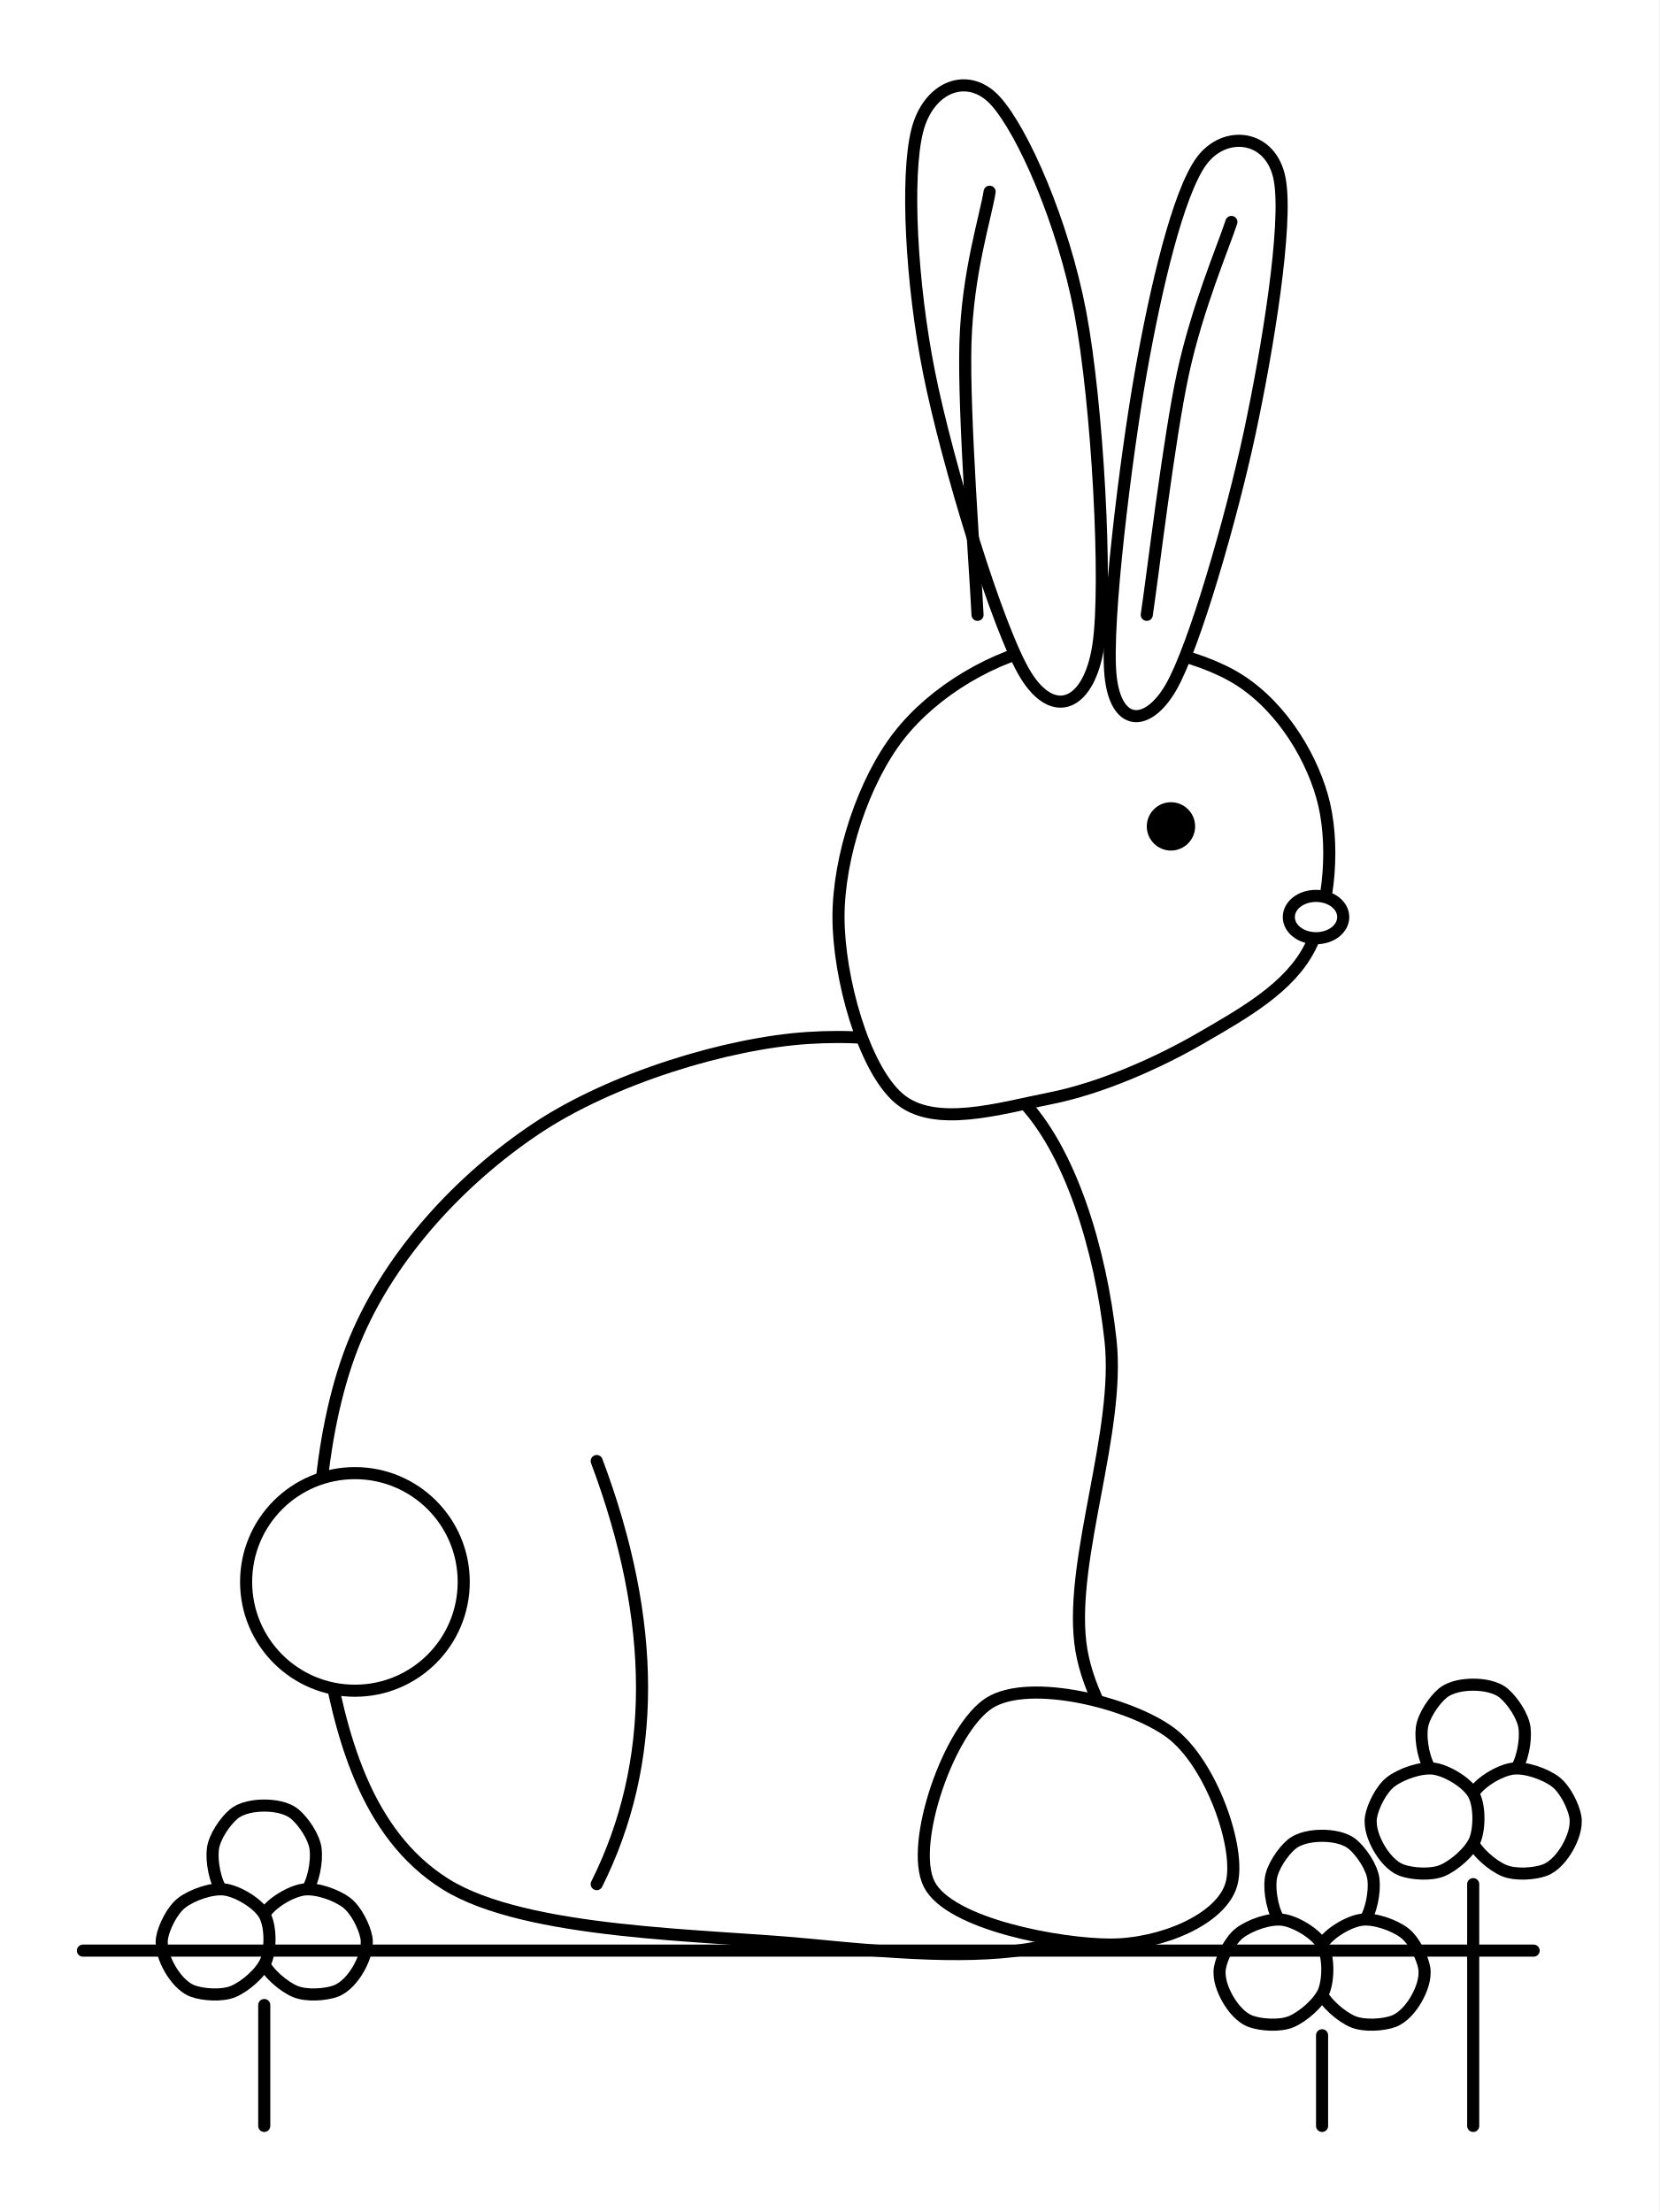
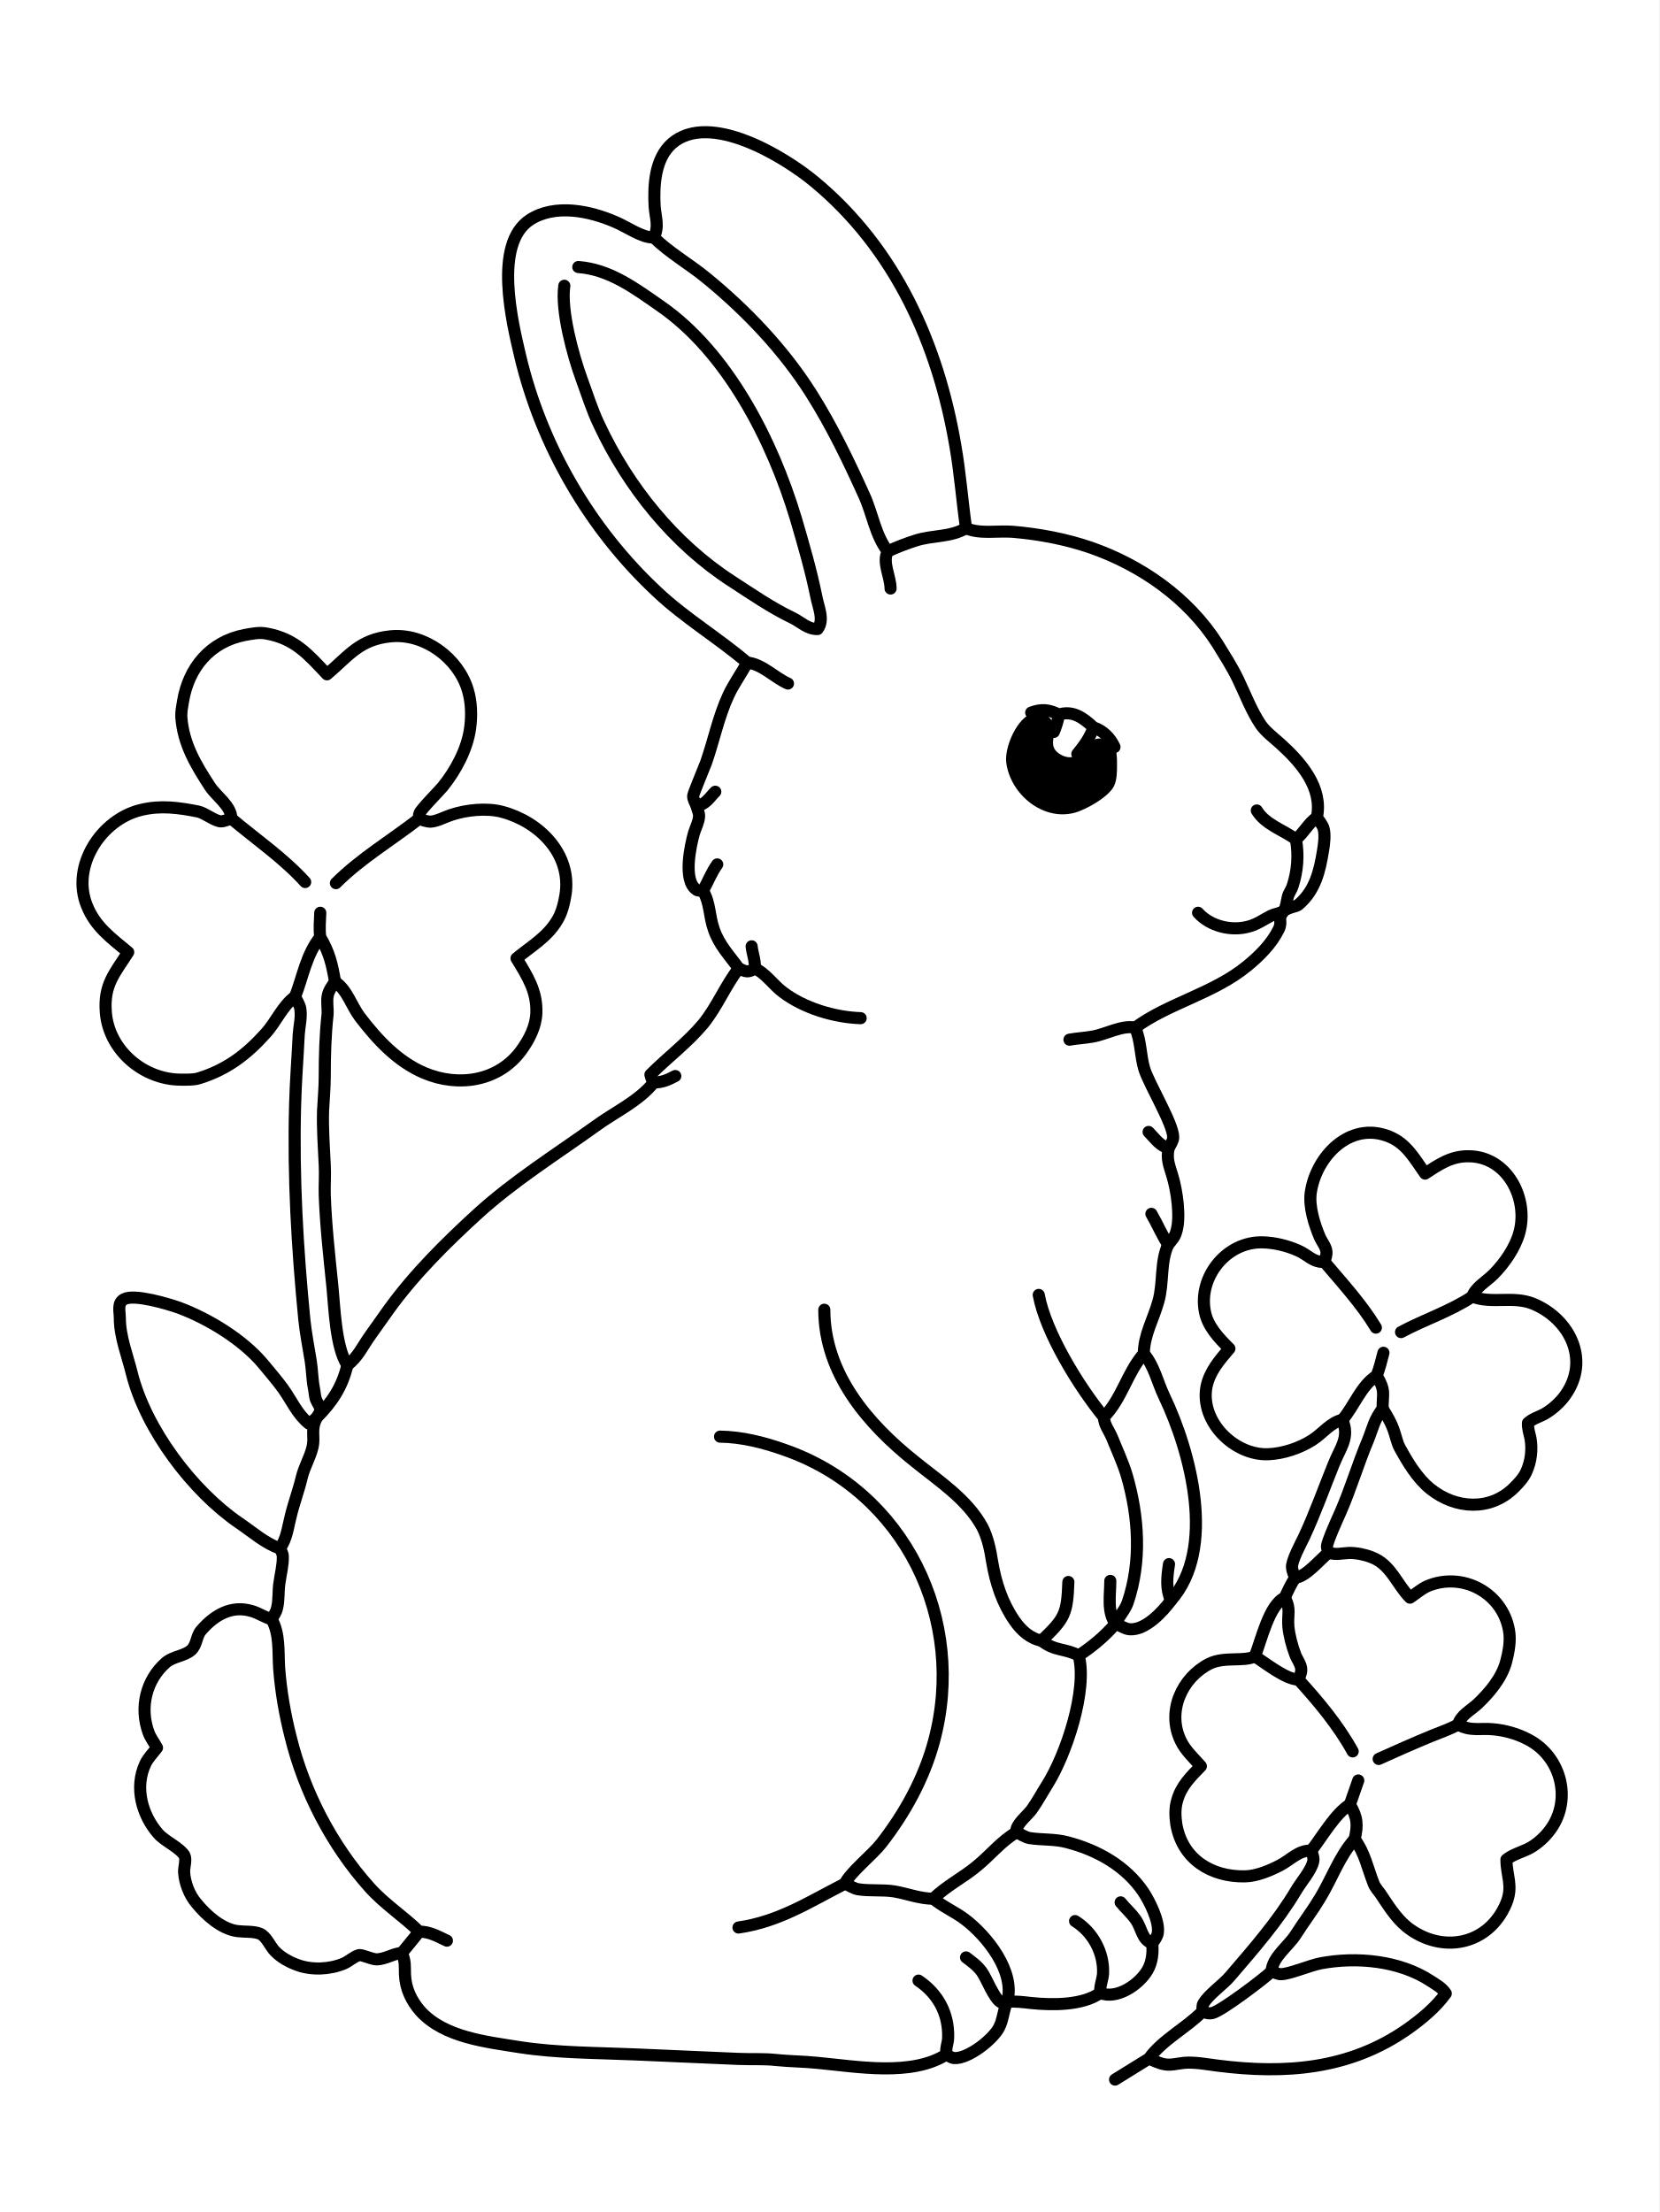
<svg xmlns="http://www.w3.org/2000/svg" version="1.1" viewBox="0 0 600 800" width="5.715in" height="7.62in" role="img" aria-label="The Garden Rabbit, a picture to color">
  <rect width="600" height="800" fill="#fff" />
-   <g transform="translate(-35.597 -83.675) scale(1.093)" fill="#fff" data-bw="white" stroke="#000" stroke-width="4.001" stroke-linecap="round" stroke-linejoin="round">
-     <path fill="none" d="M120 780 L120 740" />
-     <path d="M120 710 C124.3 710 130.9 706.2 133.6 702.8 C136.3 699.4 137.5 692.5 137 688.4 C136.5 684.3 132.9 679.2 130.2 676.9 C127.5 674.6 123.2 674 120 674 C116.8 674 112.5 674.6 109.8 676.9 C107.1 679.2 103.5 684.3 103 688.4 C102.5 692.5 103.7 699.4 106.4 702.8 C109.1 706.2 115.7 710 120 710 Z" />
-     <path d="M120 710 C117.8 713.7 117.8 721.3 119.4 725.4 C121.1 729.4 126.4 733.9 130.2 735.5 C134 737.1 140.3 736.6 143.6 735.4 C146.9 734.2 149.6 730.8 151.2 728 C152.8 725.2 154.4 721.2 153.8 717.7 C153.2 714.3 150.5 708.6 147.2 706.1 C143.9 703.6 137.3 701.2 133 701.8 C128.7 702.4 122.2 706.3 120 710 Z" />
-     <path d="M120 710 C117.8 706.3 111.3 702.4 107 701.8 C102.7 701.2 96.1 703.6 92.8 706.1 C89.5 708.6 86.8 714.3 86.2 717.7 C85.6 721.2 87.2 725.2 88.8 728 C90.4 730.8 93.1 734.2 96.4 735.4 C99.7 736.6 106 737.1 109.8 735.5 C113.6 733.9 118.9 729.4 120.6 725.4 C122.2 721.3 122.2 713.7 120 710 Z" />
-     <path fill="none" d="M470 780 L470 750" />
-     <path d="M470 720 C474.3 720 480.9 716.2 483.6 712.8 C486.3 709.4 487.5 702.5 487 698.4 C486.5 694.3 482.9 689.2 480.2 686.9 C477.5 684.6 473.2 684 470 684 C466.8 684 462.5 684.6 459.8 686.9 C457.1 689.2 453.5 694.3 453 698.4 C452.5 702.5 453.7 709.4 456.4 712.8 C459.1 716.2 465.7 720 470 720 Z" />
-     <path d="M470 720 C467.8 723.7 467.8 731.3 469.4 735.4 C471.1 739.4 476.4 743.9 480.2 745.5 C484 747.1 490.3 746.6 493.6 745.4 C496.9 744.2 499.6 740.8 501.2 738 C502.8 735.2 504.4 731.2 503.8 727.7 C503.2 724.3 500.5 718.6 497.2 716.1 C493.9 713.6 487.3 711.2 483 711.8 C478.7 712.4 472.2 716.3 470 720 Z" />
-     <path d="M470 720 C467.8 716.3 461.3 712.4 457 711.8 C452.7 711.2 446.1 713.6 442.8 716.1 C439.5 718.6 436.8 724.3 436.2 727.7 C435.6 731.2 437.2 735.2 438.8 738 C440.4 740.8 443.1 744.2 446.4 745.4 C449.7 746.6 456 747.1 459.8 745.5 C463.6 743.9 468.9 739.4 470.6 735.4 C472.2 731.3 472.2 723.7 470 720 Z" />
-     <path fill="none" d="M520 780 L520 700" />
-     <path d="M520 670 C524.3 670 530.9 666.2 533.6 662.8 C536.3 659.4 537.5 652.5 537 648.4 C536.5 644.3 532.9 639.2 530.2 636.9 C527.5 634.6 523.2 634 520 634 C516.8 634 512.5 634.6 509.8 636.9 C507.1 639.2 503.5 644.3 503 648.4 C502.5 652.5 503.7 659.4 506.4 662.8 C509.1 666.2 515.7 670 520 670 Z" />
-     <path d="M520 670 C517.8 673.7 517.8 681.3 519.4 685.4 C521.1 689.4 526.4 693.9 530.2 695.5 C534 697.1 540.3 696.6 543.6 695.4 C546.9 694.2 549.6 690.8 551.2 688 C552.8 685.2 554.4 681.2 553.8 677.7 C553.2 674.3 550.5 668.6 547.2 666.1 C543.9 663.6 537.3 661.2 533 661.8 C528.7 662.4 522.2 666.3 520 670 Z" />
-     <path d="M520 670 C517.8 666.3 511.3 662.4 507 661.8 C502.7 661.2 496.1 663.6 492.8 666.1 C489.5 668.6 486.8 674.3 486.2 677.7 C485.6 681.2 487.2 685.2 488.8 688 C490.4 690.8 493.1 694.2 496.4 695.4 C499.7 696.6 506 697.1 509.8 695.5 C513.6 693.9 518.9 689.4 520.6 685.4 C522.2 681.3 522.2 673.7 520 670 Z" />
-     <path d="M180 700 C153.3 683.3 145 650 140 620 C135 590 138.3 548.3 150 520 C161.7 491.7 185 466.7 210 450 C235 433.3 273.3 421.7 300 420 C326.7 418.3 353.3 423.3 370 440 C386.7 456.7 396.7 490 400 520 C403.3 550 386.7 591.7 390 620 C393.3 648.3 421.7 673.3 420 690 C418.3 706.7 400 715 380 720 C360 725 333.3 723.3 300 720 C266.7 716.7 206.7 716.7 180 700 Z" />
-     <path d="M186 600 C186 619.9 169.9 636 150 636 C130.1 636 114 619.9 114 600 C114 580.1 130.1 564 150 564 C169.9 564 186 580.1 186 600 Z" />
-     <path d="M330 440 C318.3 430 310 400 310 380 C310 360 318.3 335 330 320 C341.7 305 361.7 293.3 380 290 C398.3 286.7 425 291.7 440 300 C455 308.3 465.7 325 470 340 C474.3 355 472.7 376.7 466 390 C459.3 403.3 444.3 411.7 430 420 C415.7 428.3 396.7 436.7 380 440 C363.3 443.3 341.7 450 330 440 Z" />
-     <path d="M372 300 C362.7 285 346 230 340 200 C334 170 332.3 135 336 120 C339.7 105 353 100 362 110 C371 120 384.3 150 390 180 C395.7 210 399 270 396 290 C393 310 381.3 315 372 300 Z" />
-     <path d="M400 300 C398.3 282.7 405 228.3 410 200 C415 171.7 422.3 140.7 430 130 C437.7 119.3 453.3 121 456 136 C458.7 151 452 192 446 220 C440 248 427.7 290.7 420 304 C412.3 317.3 401.7 317.3 400 300 Z" />
-     <path fill="none" stroke-width="4.001" d="M356 280 C355.3 265 351.3 213.3 352 190 C352.7 166.7 358.7 148.3 360 140" />
-     <path fill="none" stroke-width="4.001" d="M412 280 C414 266.7 419.3 221.7 424 200 C428.7 178.3 437.3 158.3 440 150" />
-     <path fill="#000" stroke="none" d="M428 350 C428 354.4 424.4 358 420 358 C415.6 358 412 354.4 412 350 C412 345.6 415.6 342 420 342 C424.4 342 428 345.6 428 350 Z" />
-     <path d="M477 380 C477 383.9 473 387 468 387 C463 387 459 383.9 459 380 C459 376.1 463 373 468 373 C473 373 477 376.1 477 380 Z" />
-     <path d="M340 700 C333.3 686.7 346.7 648.3 360 640 C373.3 631.7 406.7 640 420 650 C433.3 660 443.3 688.3 440 700 C436.7 711.7 416.7 720 400 720 C383.3 720 346.7 713.3 340 700 Z" />
-     <path fill="none" stroke-width="4.001" d="M230 560 C250 613.3 250 660 230 700" />
-     <path fill="none" d="M60 722 L540 722" />
+   <g transform="translate(-3.175 -3.816) scale(1.011)" fill="#fff" data-bw="white" stroke="#000" stroke-width="4.326" stroke-linecap="round" stroke-linejoin="round">
+     <path fill="none" stroke-width="4.326" d="M237 88.7 C242.7 94.3 249.7 98.2 255.9 103.3 C270.1 114.9 283.5 129 293.3 144.5 C300.7 156.2 306.6 168.5 312.3 181.1 C315.3 187.7 316.2 195.2 320.7 201 M348.7 192.7 C343.2 196 336.8 195.2 330.8 197.1 C327.3 198.2 324 199.5 320.7 201 M320.7 201 C318.6 204.9 321.7 210 321.7 214.3 M270.4 240.8 C275.8 241.3 280.2 246.2 285 248.3 M381.9 259.4 C378.4 257.6 375.7 257.3 372 258.7 M381.9 259.4 C386.9 257.8 390.7 260.6 394.3 264 M381.9 259.4 C381.6 261.6 380.9 263.6 380.1 265.6 M394.3 264 C397.7 265.1 400.3 267.7 401.8 271 M394.3 264 C393 267.7 391 270.4 388.5 273.5 M252.3 292 C255.5 291.7 256.8 289.2 259 287 M474.2 296.2 C471.2 298.1 469.6 301.7 466.7 304 M466.7 304 C467.7 309.6 467.3 315.3 465.5 320.8 C465.1 322.1 464.1 323.3 463.8 324.6 C463.3 326.5 463.4 327.8 462.4 329.6 M466.7 304 C462 300.6 455.7 298.7 452.7 293.7 M254.6 322.4 C256.3 319.4 257.6 315.9 259.7 313 M117.7 339 C121 344.6 121.9 348.7 123 355 M117.7 339 C112.7 345.2 111.5 353.1 108.7 360.3 M117.7 339 C117.3 336.2 117.6 333.2 117.7 330.3 M267.4 350.2 C269.9 351.4 270.8 351.8 273.1 350.2 M273.1 350.2 C273.4 347.5 272.3 345.1 272 342.3 M409.2 371.4 C404.4 370.4 398.8 373.8 393.9 374.6 C391.2 375.1 388.4 375.2 385.7 375.7 M237 391 C240.1 391 242 390.1 244.7 388.7 M421.2 414.4 C418.1 413.9 416.2 410.9 414 408.7 M421 449 C418.7 445.5 417.1 441.6 415 438 M412.3 488 C406.3 494.8 404.5 504.1 398 510.7 M127.4 492.1 C125.6 499.8 122 505.3 116.5 510.8 M495.6 495.9 C496.6 493.2 497.3 490.5 498 487.7 M495.6 495.9 C498.8 501.4 497.7 501.7 497.7 507.7 M495.6 495.9 C490 499.4 487.6 506.7 483.3 511.7 M398 510.7 C398.1 513.5 399.8 515.4 400.9 518 C402.7 522.5 404.8 526.9 406.2 531.6 C410.5 546.4 411.5 562.4 406.5 577.1 C405.5 579.9 403.4 581.9 402.2 584.6 M116.5 510.8 C114.1 515.3 115.9 517.5 114.9 521.6 C114 525.3 112 528.5 111.1 532.2 C110 536.9 108.2 541.6 107.1 546.3 C106 550.6 105.8 553.9 103.3 557.7 M478.4 559.2 C475.1 561.8 470.4 567.8 466.4 568.2 M462.7 575.3 C465 579.5 463.6 581.4 464 585.7 C464.3 588.8 465.3 592.6 466.4 595.5 C467 597.3 468.7 599.3 468.6 601.2 C468.6 602.4 468 603.5 467.6 604.6 M422 576.3 C420.1 572.1 420.6 567.9 421.3 563.3 M100.3 583 C103.3 588.3 102.6 594.7 103 600.6 C103.6 608.7 105.1 617.3 107.1 625.1 C111.9 644.7 121.8 663.8 135.2 678.8 C140.6 684.9 147.4 689.2 153.1 694.8 M402.2 584.6 C399.1 580.6 400.3 574.3 400.3 569.3 M375.7 590.7 C384 582.8 384.9 581.1 385.3 569.7 M375.7 590.7 C380.5 594.5 384.2 593.4 389 596 M452 596.3 C456 598.8 463.1 604.6 467.6 604.6 M486 649.3 L489 640.7 M486 649.3 C488.7 653.9 488.9 656.6 487.7 661.7 M486 649.3 C480.8 652.5 476.1 660.8 472.2 665.8 M366.8 659.2 C361.4 662.3 357.4 667.4 352.6 671.3 C347.6 675.5 341.6 678.4 337 683 M337 683 C340.5 685.9 344.6 687.6 348.2 690.3 C356.2 696.3 366.5 709.2 363.4 719.9 M153.1 694.8 C156.7 694.7 159.8 696.5 163 698 M153.1 694.8 L146.9 702.4 M415.3 699 C411.5 697.6 411.6 693.6 409.4 690.5 C407.8 688.2 405.7 686.4 404 684.3 M458 709 C455.2 711.7 440 723.2 436.8 723.9 C435.3 724.2 434.5 723.8 433.3 723.3 M363.4 719.9 C362.6 720 362 720.6 361.1 720 C358.6 718.5 356.2 711.8 354.3 709.1 C352.8 707 350.7 705.5 348.7 704" />
+     <path fill="none" stroke-width="4.326" d="M85.9 296.6 C94.7 304 104.6 310.8 112.3 319.3 M153 296.7 C143.2 304.3 132.1 310.9 123.3 319.7 M462.4 329.6 C460.9 330.6 459.5 330.6 457.9 331.3 C455.3 332.6 452.9 334.4 449.9 335.2 C443.6 337 436 335.1 431.7 330.3 M273.1 350.2 C276.9 351.8 279.8 356.2 283.2 358.7 C290.7 364.4 301.6 367.7 311 368 M476.9 455.2 C483.3 462.8 490.1 470.1 495.3 478.7 M529.8 467.6 C522 472.8 512.5 475.9 504.3 480.3 M398 510.7 C389.2 500 377.2 480.6 374.7 467 M467.6 604.6 C474.7 612.4 481.9 621 487 630.3 M524.7 620.7 C521.6 622.4 518.3 623.5 515.1 624.8 C508.8 627.4 502.5 630.2 496.3 633 M305.4 677.6 C306.8 678.2 308.5 679.3 310 679.6 C314.3 680.3 318.8 679.7 323.1 680.4 C327.7 681.2 332.2 683 337 683 M305.4 677.6 C292.8 684 281.9 691.2 267.3 693.3 M396.7 716.7 C396.5 714.2 397.5 712.2 397.7 709.9 C398.1 702.3 394 694.9 387.7 691 M341.7 738.7 C341.3 736.3 342.3 734.8 342.3 732.5 C342.5 724.1 338.7 717 331.7 712.3 M210 99.3 C221.2 100.1 230.4 107 239.3 113.2 C263.5 129.9 279.5 161.6 287.8 189.2 C290.5 198.4 293.2 207.7 295.1 217 C295.8 220.9 298.1 225.5 295.6 228.8 C292 228.9 289.7 226.3 286.6 224.8 C278.9 221.1 272 216.3 264.9 211.7 C244.2 198.3 227.8 177.9 217.4 155.6 C214.9 150.4 213.2 144.8 211.2 139.4 C208.1 130.9 203.7 114.8 205 106" />
+     <path fill="none" stroke-width="4.326" d="M375.7 590.7 C371.6 589.9 368.4 587 366 583.5 C361.6 577.1 359.3 570 358 562.3 C357.4 558.3 356.4 553.6 354.5 550 C349.1 540.1 339 533.6 330.5 526.7 C313.5 513.2 298 495.1 298 472.3 M305.4 677.6 C307 673.8 315.2 667.3 318.4 663.2 C326.8 652.4 333.6 640.1 337.2 626.8 C349 583.3 326.9 537.4 283.7 522.4 C276.4 519.8 268.5 517.8 260.7 517.7" />
+     <path fill="none" d="M237 88.7 C239 84.8 237.6 81.7 237.3 77.5 C236.9 70 237.4 60.5 243.5 55.1 C256.9 43.5 283.5 59.7 294.4 68.7 C323.4 92.7 338.7 126.8 344.9 163.4 C346.6 173.1 347.3 182.9 348.7 192.7 M237 88.7 C233 89 227.2 84.8 223.3 83.2 C214.1 79.2 201.7 76.6 192.7 82.4 C179.6 91 186.3 118.8 189.2 131.1 C196.8 163.2 214.2 193.2 238.4 215.7 C248.3 225 260.1 232 270.4 240.8 M348.7 192.7 C353.4 194.9 360 193.6 365.3 194 C374.8 194.8 384.4 196.6 393.4 199.7 C411.4 206 428.2 217.7 438.6 234 C441.1 238.1 443.9 242.4 446 246.8 C448.6 252.2 450.7 257.9 454.1 263 C455.9 265.6 458.9 267.8 461.2 269.9 C468.6 276.6 476.4 285.6 474.2 296.2 M270.4 240.8 C268.3 244.8 265.6 248.4 263.7 252.5 C260.1 260.3 258.5 268.6 255.7 276.6 C255 278.5 251.2 287.5 251.1 288.4 C251 289.7 251.8 290.9 252.3 292 M252.3 292 C252.5 293.1 253.3 294.7 253.2 295.8 C253.1 297.8 252 299.8 251.4 301.7 C250.1 306.3 247.4 318.7 252.2 322 C252.8 322.5 253.8 322.4 254.6 322.4 M474.2 296.2 C475 297.4 476.2 298.8 476.6 300.2 C477.2 302.4 476.8 305.7 476.4 308 C475.2 315.4 473.6 322.4 467.5 327.5 C466.7 328.1 464.2 328.3 462.4 329.6 M254.6 322.4 C257.3 327.2 256.7 331.2 258.5 336.3 C260.4 341.9 264.1 345.6 267.4 350.2 M462.4 329.6 C459.8 332.8 462.1 333.1 460.5 336.3 C458 341.4 453.6 345.8 449.3 349.3 C437.3 359.2 421.1 362.6 409.2 371.4 M267.4 350.2 C262.6 356.4 259.7 363.8 254.7 370 C249 376.8 242 382 235.8 388.2 C236.1 389.4 236.3 390 237 391 M123 355 C121.9 356.5 120.8 358 120.4 359.8 C119.9 362 120.5 364.5 120.3 366.8 C119.5 374.1 119.3 381.5 119.3 388.9 C119.3 393 118.9 397 118.7 401.1 C118.5 407.5 119 414.1 119.3 420.5 C119.5 424.1 119.2 427.7 119.3 431.3 C119.7 442.1 120.9 452.9 122 463.6 C122.8 471.4 123.2 485.9 127.4 492.1 M108.7 360.3 C109.3 361.7 110.5 363.4 110.6 364.9 C111 368 110.2 370.8 110 373.8 C109.6 382.2 108.9 390.7 108.7 399.1 C108 424.8 109.5 450.3 112 475.8 C112.5 480.7 113.5 485.7 114.3 490.7 C114.8 493.8 114.8 497.1 115.4 500.2 C115.7 501.5 115.7 503.2 116.2 504.5 C116.6 505.6 117.9 507.1 117.7 508.3 C117.6 509.1 116.9 510.1 116.5 510.8 M409.2 371.4 C411.3 376.1 411 381.4 412.5 386.3 C414.4 392.1 422.8 405.8 422.8 410.6 C422.8 411.9 421.8 413.3 421.2 414.4 M237 391 C231.7 397.7 223 401.6 216.2 406.6 C202 416.8 187.1 426.1 174.1 437.9 C162.6 448.4 151.3 459.6 142.2 472.2 L135.6 481.5 C132.9 485.2 131.2 489.3 127.4 492.1 M421.2 414.4 C420.3 418.3 421.4 420.7 422.5 424.4 C424.1 429.6 425.6 439.5 423.8 444.7 C423.3 446.4 422.1 447.7 421 449 M421 449 C418.1 455.3 419.4 462.6 417.5 469.3 C415.8 475.5 412.3 481.4 412.3 488 M412.3 488 C416.1 492.6 417.1 498.1 419.6 503.3 C429.1 523.2 438.3 557.9 422 576.3 M497.7 507.7 C494.6 511.8 494.3 514.4 492.5 518.9 C488.9 527.4 486.3 536.4 482.6 544.8 C481.7 546.8 477.8 555.4 477.8 557 C477.8 557.8 478.2 558.5 478.4 559.2 M483.3 511.7 C486 518 482.6 521.6 480.2 527.6 C476.8 536 473.4 545.5 469.6 553.6 C468.5 555.9 465 562.3 465.3 564.6 C465.4 565.8 466 567.1 466.4 568.2 M116.5 510.8 C115.5 511.8 114.7 512.4 113.6 513 C109.4 509.6 107.4 504.7 104.3 500.4 C102.1 497.4 99.6 494.5 97.2 491.6 C90 483 77.7 475.5 67.2 471.6 C63.3 470.2 51.2 466.6 47.6 468.5 C45 469.8 46 472.9 46 475.2 C46 482 48.7 488.6 50.3 495.1 C55.3 515 71.9 537.1 88.7 548.6 C93.3 551.7 98.1 556 103.3 557.7 M103.3 557.7 C103.7 558.6 104.3 559.5 104.3 560.6 C104.4 563.6 103.5 567 103.1 570 C102.6 573.1 103 576.2 102.2 579.2 C101.9 580.5 101 581.8 100.3 583 M466.4 568.2 C464.9 570.5 463.8 572.9 462.7 575.3 M462.7 575.3 C457.1 577.8 454.3 590.6 452 596.3 M422 576.3 C419.1 580.3 412.8 587.1 407.2 586.6 C405.6 586.5 403.7 585.2 402.2 584.6 M402.2 584.6 C398.3 589.1 394 592.7 389 596 M389 596 C392.2 608.4 384.5 631.4 377.8 642.1 C375.9 645.1 374.2 648.3 372.2 651.1 C370.6 653.2 368 655.2 366.9 657.6 C366.6 658.2 366.9 658.7 366.8 659.2 M366.8 659.2 C368.2 659.9 369.8 661 371.4 661.3 C375.8 662 380.5 661.6 384.9 662.8 C395.7 665.6 405.9 671.3 412.2 680.7 C414.4 684.1 417.9 691 417.3 695.2 C417.1 696.6 416.1 697.9 415.3 699 M487.7 661.7 C482.3 667.7 479.5 675.9 475.3 682.8 C472.6 687.3 469.4 691.5 466.6 695.9 C464 700 458.2 704 458 709 M472.2 665.8 C472.5 666.9 473.2 668.4 472.9 669.6 C472.3 672.8 468.4 677.2 466.8 680 C460.2 691.1 451.6 700.9 443.2 710.7 C440.5 713.9 435.6 717.1 433.6 720.5 C433.1 721.3 433.3 722.5 433.3 723.3 M415.3 699 C415.6 702.2 415.3 705.7 413.6 708.6 C410.6 713.8 402.5 719.2 396.7 716.7 M146.9 702.4 C148.2 705.6 147.9 706.8 148 710.1 C148.2 715.1 150.2 719.4 153.5 723.2 C162.1 732.7 177.3 734.2 189 736.1 C202.7 738.2 216.6 738.1 230.4 738.7 L267.2 740.3 C271.7 740.5 276.3 740.2 280.8 740.7 C285.7 741.2 290.5 741.2 295.4 741.7 C309.5 743 329.2 746.7 341.7 738.7 M458 709 C459 709.3 460.2 710 461.3 710 C464.4 710 471.8 706.8 475.6 706.1 C488.4 703.7 503.8 705.1 515 712.5 C517.1 713.9 518.9 714.8 520.3 716.9 C516.7 721.9 511.6 726.1 506.5 729.7 C485.9 744.1 462.8 745.8 438.6 742.7 C434.8 742.2 430.5 741.4 426.8 741.7 C424.6 741.9 421.7 742.7 419.6 742.2 C417.8 741.9 415.8 740.9 414.1 740.2 M396.7 716.7 C390.4 721.2 379.5 721.1 371.9 720.3 C369.1 720 366.3 719.6 363.4 719.9 M363.4 719.9 C362 722.9 362 726.3 360.5 729.1 C358.4 733.3 349.4 740.4 344.4 740 C343.4 739.9 342.5 739.2 341.7 738.7 M433.3 723.3 C427.4 729.3 419 733.4 414.1 740.2 M414.1 740.2 L402 747.7 M85.9 296.6 C85.9 292.1 80.7 288.8 78.3 285.2 C73.2 277.4 68.7 269.9 68 260.3 C67.9 258.3 68.3 256.6 68.6 254.7 C70.6 242.6 78.3 233.3 90.8 230.9 C93.2 230.5 95.8 229.9 98.4 230.4 C108.6 232.2 113.4 237.9 120.1 245 C127.9 238.4 131.7 232.5 142.9 231.4 C155 230.2 167.2 239.3 170.5 250.7 C171.8 255 171.9 259.9 171.3 264.3 C170.3 271.7 166.2 279.4 161.5 285.2 C160 287 153.8 293.2 153.2 294.7 C152.9 295.3 153.1 296 153 296.7 M85.9 296.6 C84.8 296.9 83.3 297.6 82.2 297.6 C80.1 297.6 76.4 294.6 74.1 294.1 C67.1 292.7 60.6 291.8 53.6 293.5 C39.3 296.9 28.5 313.6 34.2 327.7 C37.2 335.3 43 339.4 49 344.4 C44.1 352.1 40.2 356 41 366 C42.1 379.5 54.5 390 67.9 390 C69.9 390 72.4 390.1 74.3 389.5 C84.1 386.5 91.3 381.1 98.1 373.5 C101.9 369.4 104.2 363.5 108.7 360.3 M153 296.7 C154.3 297.1 155.7 297.7 157.2 297.7 C159.4 297.6 162.3 296 164.5 295.3 C169.8 293.5 177.3 292.7 182.8 294.2 C196 297.7 207.8 309.3 205.4 324 C204.9 327 204.1 330.4 202.4 333.1 C198.8 339.1 193.1 342.3 187.9 346.6 C191.7 352.9 195.3 358.3 195 366.2 C194.8 371 192.5 375.5 189.7 379.4 C181.6 390.6 167.2 392.8 154.9 387.6 C145.3 383.5 138.1 375.7 131.9 367.6 C128.8 363.5 127.3 357.8 123 355 M529.8 467.6 C530.8 464.4 534.9 462.1 537.3 459.7 C541.3 455.7 545.1 450.2 546.6 444.8 C550 432.7 542.4 417.5 528.5 417.4 C522.3 417.3 517.9 420.3 512.9 423.6 C509.2 418.4 506.3 412.8 499.9 410.3 C486 404.8 473.9 417.4 472 430.4 C471.3 435.5 473.3 441.8 475.3 446.5 C476 448 477.4 449.7 477.6 451.4 C477.8 452.6 477.2 454 476.9 455.2 M476.9 455.2 C472.7 455.4 471 452.6 467.4 451.1 C463.6 449.4 459 448.3 454.9 448.2 C442 447.8 431.8 460.4 434.1 472.8 C435.1 478.3 439.1 482.4 442.9 486.2 C439.4 490.3 435.8 494.4 434.7 499.9 C432.4 512.3 444.6 524.4 456.7 524 C462.1 523.8 468.1 521.8 472.6 518.9 C476.1 516.7 479.2 512.5 483.3 511.7 M529.8 467.6 C536.8 470.3 544.2 467.3 551.4 470.1 C564.6 475.5 572 490.2 563.1 502.8 C561.3 505.4 558.3 508.1 555.4 509.7 C553.3 510.8 551.5 511.2 549.7 512.8 C549.6 514.8 550.2 516.4 550.6 518.3 C551.3 522.3 550.8 526.6 549.1 530.3 C548.1 532.5 546.4 534.3 544.7 536 C536.2 544.4 523.8 543.6 514.8 536.4 C510.1 532.6 506.7 526.9 503.9 521.8 C502.8 519.8 502.4 517.3 501.6 515.2 C500.6 512.4 499.2 510.1 497.7 507.7 M478.4 559.2 C481.1 560.1 483 559.4 485.8 559.3 C488.5 559.3 491.4 559.9 493.9 560.9 C500.7 563.5 502.8 570.6 507.5 575.3 C509.6 573.9 511.5 572.2 513.7 571.2 C526.2 565.9 540.5 573.5 542.9 586.9 C543.6 590.6 542.8 594.7 541.9 598.2 C540.3 604.1 536 609.2 531.7 613.3 C529.1 615.7 525.7 617.3 524.7 620.7 M452 596.3 C448.1 598.3 441.2 596.3 435.8 598.9 C425.9 603.9 420.4 616 425.5 626.5 C427.2 630.1 430.2 632.7 432.7 635.6 C429.1 639.3 425.6 642.7 424.2 647.9 C423.4 650.5 423.5 653.6 423.9 656.3 C426 668.8 436.4 675.3 448.6 675 C452.7 674.9 457.5 672.9 461.1 671 C464.9 669 467.7 665.6 472.2 665.8 M100.3 583 C97.9 582.4 95.7 580.8 93.2 580.1 C85.9 577.9 79.8 581.6 75.2 586.9 C73.3 588.9 73.7 592.1 71.5 594.1 C69.1 596.2 65.1 596.3 62.5 598.5 C55.4 604.7 53 614.6 56.3 623.6 C57 625.5 58.4 627.3 59.3 629 C57.9 630.9 56.1 632.6 55.1 634.8 C51.2 643.2 53.9 653.1 59.8 659.8 C62.2 662.5 67.4 664.7 69.1 667.5 C69.9 669 68.9 671.8 69 673.5 C69.2 677.3 70.9 681.7 73.4 684.6 C76.9 688.9 82.4 693.9 88.2 694.6 C90.6 694.9 93.8 694.6 96.1 695.5 C98.4 696.4 99.8 700.1 101.5 701.8 C103.6 704 106.7 705.7 109.5 706.7 C114.6 708.6 121.1 708.3 126.1 706.2 C128 705.4 129.5 703.8 131.5 703.2 C132.6 702.9 136.1 704.7 137.9 704.7 C141.1 704.6 143.8 702.6 146.9 702.4 M524.7 620.7 C529.3 623.2 532.5 621.9 537.4 622.4 C541.6 622.8 545.9 624 549.7 626 C562 632.3 565.8 648.6 556.9 659.3 C555.1 661.6 552.1 664.1 549.5 665.3 C546.7 666.6 544.3 667.2 542 669 C542 674.9 544.5 678.4 541.9 684.7 C535.6 699.7 518.8 702.9 506.4 693.1 C502.3 689.7 499.8 685.5 496.9 681.2 C496.1 680.1 495 678.9 494.5 677.6 C492.3 672 491.3 666.5 487.7 661.7" />
+     <path fill="#000" stroke="none" d="M372.8 258.8 C367 260.2 362.3 271.2 363.1 276.7 C364.6 287.9 376.2 297.6 387.6 294.5 C391.7 293.4 400 288.7 401.7 284.8 C402.7 282.6 402.7 279.8 402.7 277.4 C402.7 273.7 402.8 270 398.6 268.4 C391 265.5 390.7 278 382.7 273.8 C377.9 271.2 380.6 267.5 380.3 264.2 C380 260.6 376.3 258 372.8 258.8 Z" />
  </g>
</svg>
